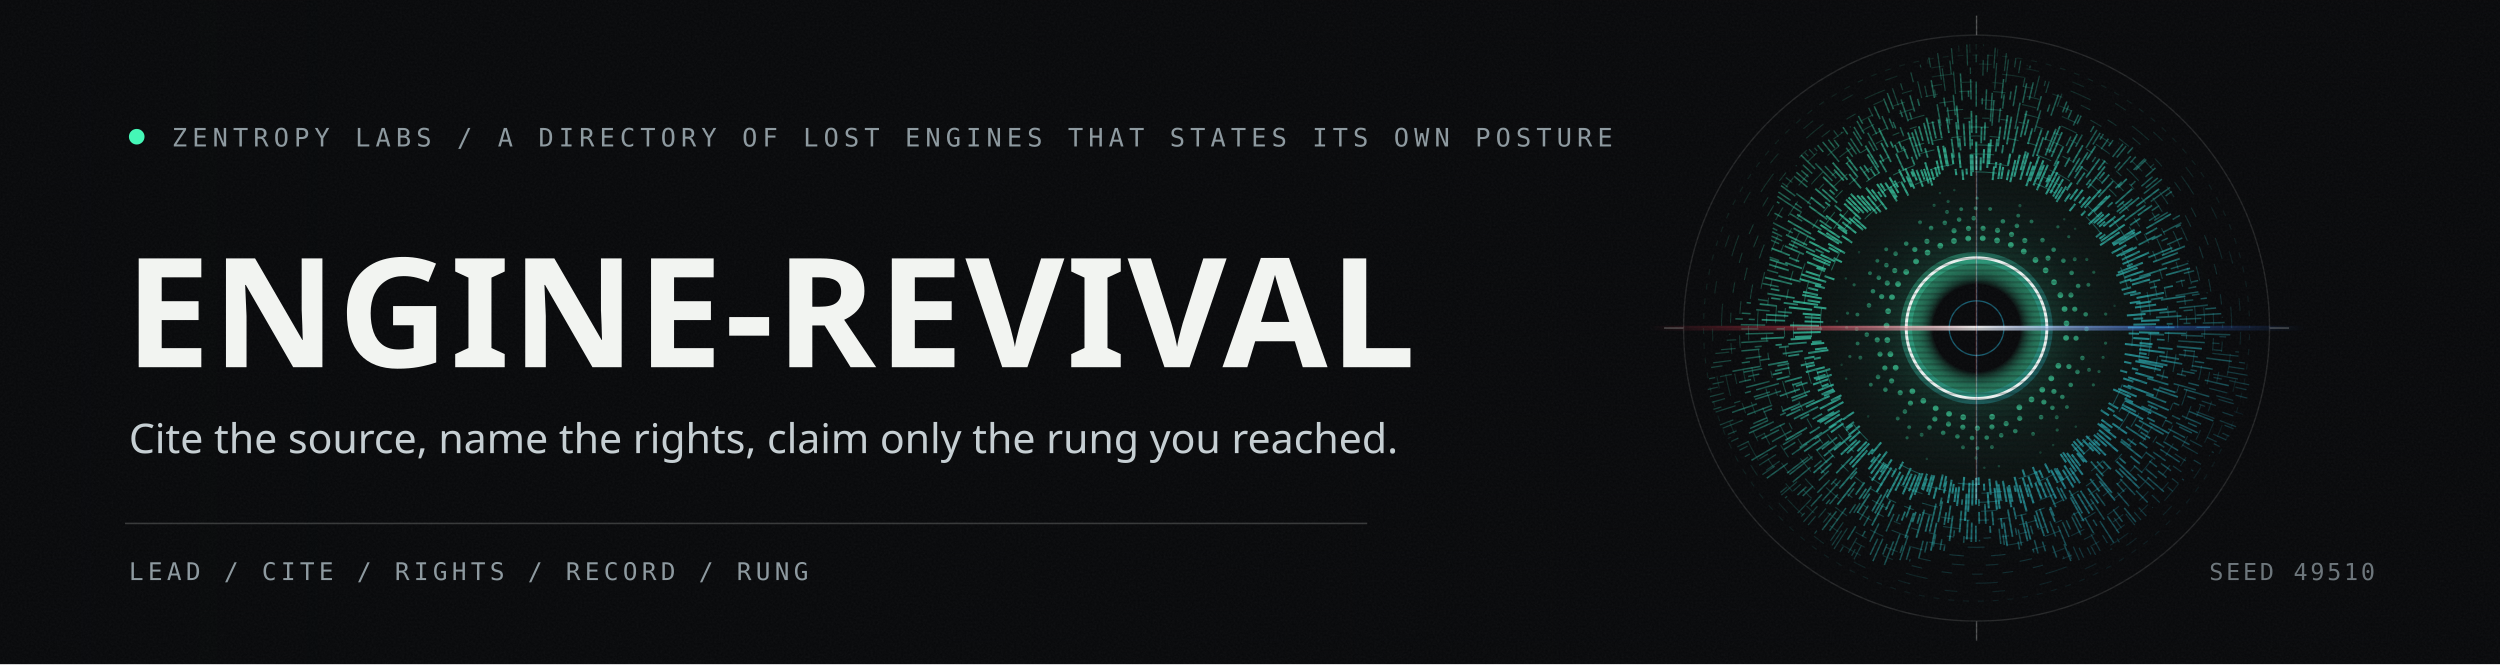
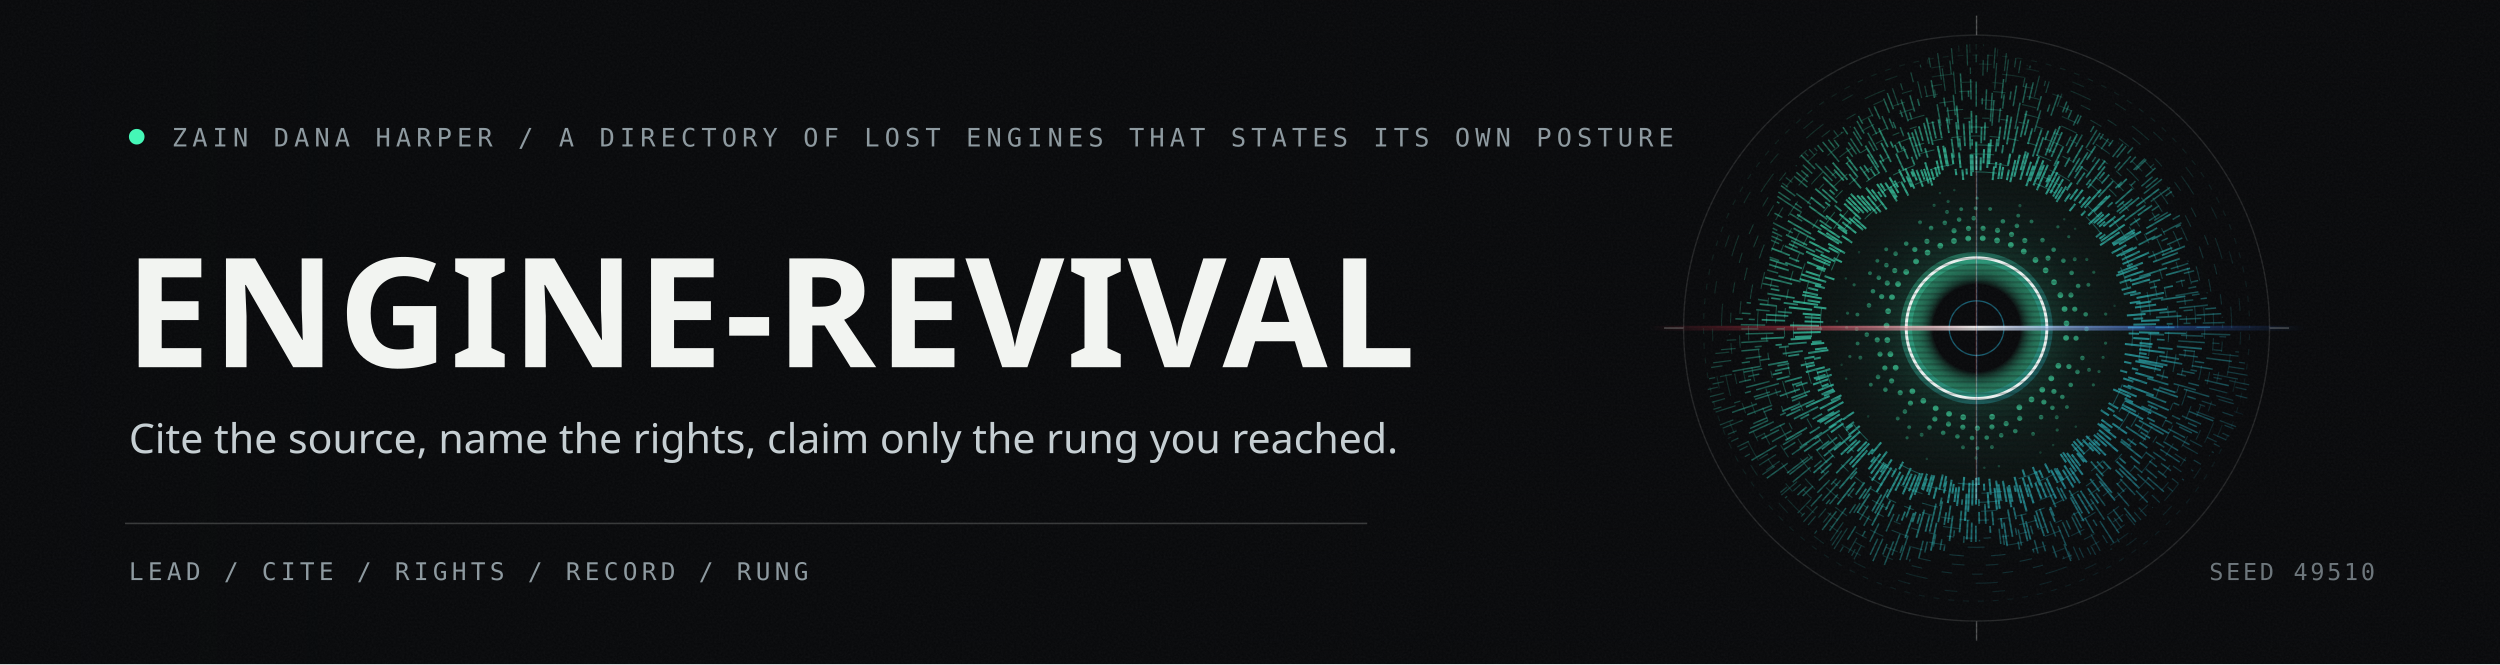
<svg xmlns="http://www.w3.org/2000/svg" viewBox="0 0 1280 340" width="1280" height="340" role="img" aria-label="engine-revival: Cite the source, name the rights, claim only the rung you reached.">
  <defs>
    <radialGradient id="halo">
      <stop offset="0" stop-color="#45F7B7" stop-opacity="0.34" />
      <stop offset="0.4" stop-color="#45F7B7" stop-opacity="0.08" />
      <stop offset="1" stop-color="#07080A" stop-opacity="0" />
    </radialGradient>
    <radialGradient id="core">
      <stop offset="0" stop-color="#FFFFFF" />
      <stop offset="0.36" stop-color="#FFFFFF" stop-opacity="0.92" />
      <stop offset="0.74" stop-color="#45F7B7" stop-opacity="0.6" />
      <stop offset="1" stop-color="#45F7B7" stop-opacity="0" />
    </radialGradient>
    <radialGradient id="pupil">
      <stop offset="0" stop-color="#07080A" />
      <stop offset="0.62" stop-color="#07080A" />
      <stop offset="1" stop-color="#45F7B7" stop-opacity="0.3" />
    </radialGradient>
    <linearGradient id="ray" x1="0" y1="0" x2="1" y2="1">
      <stop offset="0" stop-color="#45F7B7" />
      <stop offset="1" stop-color="#229EBF" />
    </linearGradient>
    <linearGradient id="flare" x1="0" y1="0" x2="1" y2="0">
      <stop offset="0" stop-color="#FF3B57" stop-opacity="0" />
      <stop offset="0.22" stop-color="#FF3B57" stop-opacity="0.42" />
      <stop offset="0.5" stop-color="#FFFFFF" stop-opacity="0.9" />
      <stop offset="0.78" stop-color="#3B7BFF" stop-opacity="0.42" />
      <stop offset="1" stop-color="#3B7BFF" stop-opacity="0" />
    </linearGradient>
    <linearGradient id="veil" x1="0" y1="0" x2="1" y2="0">
      <stop offset="0" stop-color="#07080A" stop-opacity="0.96" />
      <stop offset="0.4" stop-color="#07080A" stop-opacity="0.86" />
      <stop offset="0.64" stop-color="#07080A" stop-opacity="0" />
    </linearGradient>
    <pattern id="scan" width="4" height="3" patternUnits="userSpaceOnUse">
      <rect width="4" height="1" fill="#07080A" />
    </pattern>
    <filter id="grain" x="0" y="0" width="100%" height="100%">
      <feTurbulence type="fractalNoise" baseFrequency="0.9" numOctaves="3" seed="1045" result="n" />
      <feColorMatrix in="n" type="saturate" values="0" />
    </filter>
  </defs>
  <rect width="1280" height="340" fill="#07080A" />
  <g>
    <circle cx="1012" cy="168" r="80" fill="none" stroke="url(#ray)" stroke-width="0.55" stroke-dasharray="11.33 20.19" stroke-dashoffset="33.6" opacity="0.38" />
    <circle cx="1012" cy="168" r="84.6" fill="none" stroke="url(#ray)" stroke-width="0.55" stroke-dasharray="10.52 17.92" stroke-dashoffset="22.3" opacity="0.37" />
    <circle cx="1012" cy="168" r="89.2" fill="none" stroke="url(#ray)" stroke-width="0.55" stroke-dasharray="12.04 29.47" stroke-dashoffset="39.27" opacity="0.36" />
    <circle cx="1012" cy="168" r="93.8" fill="none" stroke="url(#ray)" stroke-width="0.55" stroke-dasharray="8.24 22.34" stroke-dashoffset="16.08" opacity="0.35" />
    <circle cx="1012" cy="168" r="98.4" fill="none" stroke="url(#ray)" stroke-width="0.55" stroke-dasharray="5.27 4.49" stroke-dashoffset="7.89" opacity="0.33" />
    <circle cx="1012" cy="168" r="103" fill="none" stroke="url(#ray)" stroke-width="0.55" stroke-dasharray="9.22 29.86" stroke-dashoffset="25.66" opacity="0.32" />
    <circle cx="1012" cy="168" r="107.6" fill="none" stroke="url(#ray)" stroke-width="0.55" stroke-dasharray="3.73 5.68" stroke-dashoffset="17.06" opacity="0.3" />
    <circle cx="1012" cy="168" r="112.2" fill="none" stroke="url(#ray)" stroke-width="0.55" stroke-dasharray="8.76 11.3" stroke-dashoffset="8.45" opacity="0.27" />
    <circle cx="1012" cy="168" r="116.8" fill="none" stroke="url(#ray)" stroke-width="0.55" stroke-dasharray="7.46 13.87" stroke-dashoffset="23.33" opacity="0.25" />
    <circle cx="1012" cy="168" r="121.4" fill="none" stroke="url(#ray)" stroke-width="0.55" stroke-dasharray="6.48 10.96" stroke-dashoffset="29.8" opacity="0.23" />
    <circle cx="1012" cy="168" r="126" fill="none" stroke="url(#ray)" stroke-width="0.55" stroke-dasharray="5.43 10.23" stroke-dashoffset="24.46" opacity="0.2" />
    <circle cx="1012" cy="168" r="130.6" fill="none" stroke="url(#ray)" stroke-width="0.55" stroke-dasharray="11.36 24.84" stroke-dashoffset="22.96" opacity="0.17" />
    <circle cx="1012" cy="168" r="135.2" fill="none" stroke="url(#ray)" stroke-width="0.55" stroke-dasharray="6.49 17.99" stroke-dashoffset="22.54" opacity="0.14" />
    <circle cx="1012" cy="168" r="139.8" fill="none" stroke="url(#ray)" stroke-width="0.55" stroke-dasharray="3.01 4.59" stroke-dashoffset="4.5" opacity="0.11" />
    <path d="M1143.83 210.67L1148.37 212.14M1147.25 214.26L1147.47 214.33M886.29 223.74L884.57 224.5M987.22 32.61L986.84 30.52M1003.02 26.48L1002.82 23.39M1008.62 27.12L1008.51 22.59M1011.79 25.34L1011.79 22.54M1015.6 23.65L1015.63 22.63M1022.57 28.96L1022.88 24.94" stroke="url(#ray)" stroke-width="0.5" opacity="0.13" />
    <path d="M1136.29 172.36L1139.73 172.48M1132.69 175.64L1136.37 175.87M1133.29 179.09L1137.48 179.48M1144.43 180.11L1146.44 180.3M1132.73 180.91L1146.12 182.34M1146.35 185.5L1149.45 185.9M1141.22 187.72L1149.14 188.93M1140.38 190.37L1150.74 192.18M1133.15 191.61L1145.8 194.07M1133.31 193.22L1137.54 194.1M1141.35 194.9L1151.61 197.03M1144.52 198.23L1150.19 199.52M1131.1 198.8L1140.39 201.2M1144.6 202.29L1150.63 203.85M1134.78 202.57L1143.32 204.97M1135.85 204.44L1143.64 206.73M1127.25 205.3L1134.51 207.65M1125.9 206.96L1129.01 208.02M1137.85 211.04L1143.48 212.97M1124.47 210.75L1133.81 214.3M1136.47 215.31L1144.92 218.52M1138.98 217.74L1143.54 219.53M1137.87 221.81L1141.43 223.33M1133.18 222.26L1139.86 225.25M1130.09 223.95L1134.92 226.23M1133.43 227.16L1136.47 228.65M1121.22 225.35L1127.51 228.65M1132.41 231.23L1133.42 231.76M1131.25 233.25L1131.46 233.37M1117.23 227.75L1125.27 232.31M1123.16 235.5L1126.86 237.75M1113.51 232.4L1119.16 235.99M1121.84 240.45L1122.99 241.2M1112.51 238.52L1116.88 241.58M1117.24 245.17L1118.2 245.88M1112.08 244.99L1115.25 247.44M1109.75 249.28L1112.45 251.52M1101.7 253.41L1105.76 257.28M1102.03 259.74L1102.25 259.97M1094.98 259.88L1098.96 264.28M1092.77 262.24L1096.16 266.19M1088.44 263.16L1092.99 268.82M1091.32 273.27L1091.47 273.47M1082.46 265.29L1086.19 270.45M1083.9 275.78L1085.14 277.63M1076.5 273.99L1078.98 278.05M1080.71 280.89L1081.02 281.41M1070.5 273.38L1075.3 282.03M1070.77 279.93L1072.95 284.07M1068.71 280.29L1070.52 283.87M1064.47 280.44L1066.86 285.56M1061.52 279.84L1064.6 286.81M1059.01 282.14L1060.65 286.12M1056.38 284.9L1056.85 286.14M978.02 286.29L977.68 287.48M953.05 279.17L949.25 286.34M949.88 281.2L948.04 284.55M950.73 275.38L946.34 283.07M943.79 279.82L942.07 282.65M945.9 270.38L939 281.06M943 271.68L937.94 279.28M943.78 267.35L937.22 276.9M937.45 262.55L933.5 267.55M930.27 271.66L929.01 273.25M934.91 260.34L931.07 264.94M929.61 264.3L925.75 268.81M930.54 259.18L923.36 267.21M923.98 262.61L922.2 264.53M927.28 255.58L920.4 262.7M921.98 247.92L918.19 251.28M915.03 254.09L913.92 255.08M920.13 246.57L912.05 253.48M914.96 249.31L911.51 252.2M908.77 238.62L902.32 243.03M911.19 236.11L904.3 240.77M909.27 232.76L900.68 238.18M905.13 232.39L900.87 234.96M895.96 232.39L893.34 233.85M894.79 228.35L890.6 230.51M903.71 221.77L899.07 224.08M895.37 225.91L889.56 228.8M890.06 224.3L886.37 226.01M889.15 220.55L884.63 222.48M892.21 215.22L882.01 219.25M887.46 214.99L880.59 217.58M888.61 207.71L878.39 211M891.06 205.35L887.89 206.33M881.35 208.35L877.29 209.6M883.2 204.08L876.47 205.97M882.54 201.29L875.49 203.1M879.45 198.23L874.36 199.39M882.61 195.41L876.81 196.64M886.69 191.7L880.65 192.84M878.19 193.3L875.05 193.9M881.94 187.28L876.09 188.15M886.37 184.56L877.14 185.77M885.36 180.3L878.29 180.99M888.64 178.43L881.18 179.06M888.95 174.01L884.08 174.25M885.91 171.17L885.4 171.18M915.43 95.87L912.44 93.64M917.67 93.5L914.29 90.83M919.85 85.06L919.42 84.68M925.82 79.97L924.01 78.13M929.14 79.46L926.25 76.37M930.43 77.29L928.98 75.68M941.23 70.05L938.85 66.75M943.05 68.15L942.66 67.58M947.53 65.26L947.19 64.73M958.92 59.65L956.73 55.17M971.99 53.94L968.91 45.17M974.2 46.18L973.08 42.59M979.63 42.11L978.33 37.04M983.9 50.21L981.86 41.66M986.72 49.71L985.49 43.95M983.47 34.52L983.17 33.11M991.16 49.71L990.48 45.84M988.47 34.48L987.58 29.43M993.98 40.79L992.04 27.15M995.94 46.51L994.42 35.01M999.03 37.98L998.33 30.99M1001.24 48.13L1000.2 36.57M999.87 32.88L999.13 24.6M1007.38 33.61L1007.01 22.77M1008.88 37.89L1008.8 34.53M1011.8 31.89L1011.8 27.91M1015.23 38.72L1015.43 30.68M1017.47 36.91L1017.85 27.92M1020.87 34.99L1021.58 24.41M1021.28 45.98L1022.32 32.25M1026.27 36.42L1027.28 27.15M1026.9 42.21L1028.3 30.43M1031.45 34.46L1032.14 29.72M1033.54 37.44L1034.61 30.98M1035.87 44.33L1036.77 39.67M1037.94 33.58L1037.99 33.32M1039.22 34.97L1039.51 33.53M1041.53 49.54L1044.21 38.77M1046.62 43.94L1047.34 41.37M1047.45 47.6L1049.17 41.75M1053.22 54.7L1055.67 47.97M1100.88 85.8L1102.86 83.97M1137.54 162.51L1138.01 162.49" stroke="url(#ray)" stroke-width="0.64" opacity="0.27" />
    <path d="M1124.58 167.57L1131.58 167.54M1126.97 171.01L1141.91 171.4M1116.71 171.67L1128.12 172.07M1115.28 174.54L1128.88 175.4M1117.93 179.32L1123.77 179.95M1115.53 181.48L1125.28 182.76M1129.56 183.31L1142.67 185.02M1123.71 185.05L1128.57 185.79M1122.12 187.19L1132.86 189.06M1121.54 189.34L1124.81 189.98M1117 189.83L1123.64 191.21M1114.58 191.4L1119.23 192.46M1128.85 194.66L1141.13 197.46M1120.42 196.04L1125.86 197.44M1112.89 196.41L1124.28 199.61M1118.15 199.23L1131.18 203.07M1119.92 202.93L1124.28 204.34M1112.88 206.34L1115.79 207.45M1120.66 210.57L1133.22 215.49M1117.14 212.95L1126.95 217.14M1112.05 212.8L1116.27 214.69M1120.21 216.45L1124.77 218.49M1114.13 216.38L1125.24 221.65M1108.61 215.07L1112.2 216.82M1115.78 218.56L1122.22 221.7M1110.09 219.51L1118.75 224.05M1112.66 223.08L1121.05 227.67M1107.66 226.09L1115.21 230.67M1103.88 226.29L1108.14 229M1106.06 230.04L1115.99 236.59M1102.44 231.45L1108.76 235.89M1098.7 231.58L1103.45 235.06M1106.39 237.22L1111.57 241.01M1100.48 236.07L1104.36 239.06M1104.89 241.08L1109.23 244.49M1098.6 240.01L1104.34 244.78M1092.5 238.28L1096.86 242.08M1099.49 244.38L1107.91 251.74M1094.4 242.81L1102.99 250.6M1093.63 251.18L1099.59 257.26M1085.51 245.26L1093.22 253.37M1083.66 247.35L1087.65 251.77M1084.12 252.15L1090.07 259.1M1087.63 260.06L1093.62 267.36M1081.96 260.85L1086.72 267.18M1073.11 252.39L1077.88 258.97M1078.97 264.33L1084.98 272.99M1070.3 255.39L1077.43 266.08M1075.15 266.8L1082.21 277.84M1071.7 266.09L1073.63 269.26M1067.43 265.08L1071.96 273.01M1061.64 262.54L1065.76 270.39M1060.71 264.44L1065.48 273.89M1057.92 266.41L1060.09 271.06M1055.94 267.24L1059.35 274.94M1053.73 269.33L1057.95 279.56M1056.81 278.63L1060.3 287.24M1049.55 266.91L1052.49 274.67M1050.89 279.33L1053.04 285.49M1045.73 277.26L1047.29 282.3M1039.62 269.16L1040.82 273.55M1041.6 276.41L1043.5 283.36M1040.86 281.08L1041.32 282.88M1033.31 271.08L1035.04 279.4M1031.87 270.28L1032.57 273.91M1033.23 277.27L1034.02 281.35M1025.54 273.61L1026.23 279.01M1023.52 270.65L1024.4 278.51M1013.48 276.39L1013.49 277.2M1005.61 274.5L1005.4 277.91M1002.79 278.47L1002.78 278.54M1000.64 271.52L1000.31 274.56M995.69 279.3L995.28 282.1M994.23 276.05L993.32 281.55M991.11 273.59L989.87 279.83M986.79 277.28L985.5 282.87M984.67 276.79L982.38 285.88M978 280.12L976.05 286.55M976.92 274.22L972.76 286.8M974.21 279.11L972.87 283.05M972.8 273.31L968.71 284.3M969.5 277.18L964.81 289.22M972.46 263.4L970.98 266.97M966.19 278.51L963.96 283.89M969.68 263.13L965.7 272.09M964.02 275.85L958.92 287.32M961.38 275.84L957.52 284.06M962.03 267.97L957.35 277.33M954.99 271.88L953.54 274.52M957.18 264.07L954.25 269.2M956.61 258.81L952.12 266.17M950.1 269.49L945.88 276.4M952.32 257.67L949.12 262.49M950.06 258.19L946.91 262.79M945.12 260.1L936.72 271.67M949.26 250.01L946.09 254.15M940.28 261.75L932.96 271.32M940.95 253.11L936.72 258.17M936.95 255.72L934.93 258.08M942.37 245.94L933.08 256.32M940.29 245.08L937.5 248.08M932.84 253.09L927.16 259.2M936.76 245.79L930.44 252.32M936.37 241.04L931.19 246.04M928.25 248.88L922.99 253.95M924.88 249.2L920.33 253.45M932.66 235.85L928.9 239.07M926.93 239.28L917.89 246.85M927.99 233.77L916.21 243M925.71 234.03L914.97 242.25M915.33 237.15L904.59 244.83M925.3 227.31L917.43 232.69M919.24 226.47L913.44 230.13M922.52 221.91L912.87 227.73M909.64 228.1L896.74 235.68M917.24 220.58L907.28 226.11M910.85 220.08L901.87 224.71M913.91 216.71L906.29 220.49M908.16 215.94L895.43 221.82M914.36 211.3L911.41 212.6M905.07 215.41L896.04 219.42M904.89 213.82L897.7 216.9M907.25 209.3L902.87 211.02M907.39 207.47L894.52 212.33M899.53 206.79L886.83 211.17M911.94 200.21L898.6 204.5M906.17 200.68L897.92 203.23M910.86 196.34L899.12 199.63M896.45 200.37L893.41 201.22M906.01 195.25L893.96 198.35M896.54 194.33L890.37 195.74M900.77 191.57L895.06 192.78M902.29 188.75L892.79 190.54M901.18 187.59L887.02 190.09M906.09 183.7L901.21 184.42M895.95 185.2L891.77 185.82M901.84 182.52L893.78 183.58M900.87 178.8L891.56 179.7M901.99 177.3L898.39 177.6M905.38 174.49L891.53 175.33M908.04 170.61L893.75 170.97M900.27 168.39L891.57 168.42M903.78 166.43L891.27 166.24M898.45 163.6L895.36 163.48M892.33 163.36L888.49 163.21M896.3 160.61L891.74 160.32M906.07 159.19L899.17 158.61M896.46 155.18L894.27 154.94M905.07 153.98L900.07 153.32M910.64 146.84L902.41 145.12M910.42 139.82L904.81 138.26M910.84 133.37L906.04 131.72M910.94 124.76L906.79 122.98M912.48 123.33L907.03 120.89M912.49 121.05L907.4 118.65M909.99 118.01L907.61 116.84M917.89 119.28L907.81 114.07M908.2 111.37L908.18 111.35M912.58 111.42L908.54 109.12M922.76 113.25L916.6 109.48M911.06 104.08L909.75 103.26M922.45 108.74L910.06 100.54M922.5 106.52L919.11 104.19M916.79 102.6L910.55 98.31M919.18 100.35L911.89 95.04M927.14 104.62L919.73 99.08M925.39 95.85L918.58 90.18M925.49 93.17L919.74 88.19M925.99 90.59L922.27 87.24M927.89 88.86L923.07 84.33M929.37 86.53L922.14 79.39M938.21 92.63L929.47 83.7M940.2 91.28L934.3 84.98M933.56 77.81L930.59 74.4M941.61 82.84L933.15 72.6M939.47 75.86L936.08 71.54M941.58 74.96L939.15 71.75M948.61 80.26L945.26 75.63M950.54 78.99L946.3 72.85M952.36 78.29L947.43 70.88M946.05 68.8L943.6 65.11M953.44 74.69L948.88 67.42M953.08 71.31L949.25 65.02M959.71 77.43L956.73 72.28M954.45 68.33L950.75 61.92M961.22 76.85L956.29 67.99M953.73 63.41L951.5 59.4M960.87 68.68L956.58 60.36M962.64 60.99L959.59 54.38M966.69 66.43L963.61 59.52M969.36 65.62L967.3 60.67M970.64 65.8L969.29 62.47M967.38 57.76L964.42 50.45M974.7 69.76L972.94 65.14M969.44 55.91L966.31 47.68M974.1 59.96L972.9 56.53M977.02 62.12L973.33 50.94M978.84 61.12L977.7 57.47M980.27 57.14L977.87 48.75M982.76 54.27L981.81 50.59M990.43 50.15L988.77 41.08M993.72 64.28L991.8 53.38M995.94 54.62L995.28 49.98M998.22 63.72L997.06 54.94M1001.12 58.95L1000.08 48.5M1004.6 51.46L1003.72 37.63M1007.93 49.55L1007.82 46.39M1009.19 50.92L1008.94 40.55M1011.84 54.68L1011.82 41.83M1014.86 53.44L1014.94 50.23M1016.69 55.71L1017.11 45.69M1019.06 62.19L1020.03 47.53M1019.88 64.38L1020.87 51.29M1023.43 62.68L1024.21 55.4M1024.76 50.39L1025.84 40.46M1025.32 55.59L1026.18 48.25M1029.03 51.07L1029.65 46.8M1030.75 54.36L1032.48 43.83M1031.67 66.07L1034.28 52.57M1035.61 52.6L1037.66 42.59M1038.97 51.09L1041.04 42.13M1043.1 56.57L1045.15 49.23M1041.59 67.48L1044.82 56.52M1048.28 57.2L1049.47 53.57M1050.08 59.21L1053.88 48.33M1056.01 57.55L1058.24 51.97M1057.62 57.65L1059.12 54.02M1058.86 60.71L1060.71 56.47M1061.55 64.25L1064.21 58.69M1057.88 74.78L1060.31 69.85M1063.39 63.59L1065.55 59.21M1062.7 75.22L1066.13 68.95M1070.36 67.58L1072.11 64.56M1067.99 75.8L1073.63 66.5M1071.54 73.96L1075.28 68.04M1075.12 71.46L1076.95 68.65M1071.24 82.89L1072.97 80.4M1075.81 76.32L1079.5 71.02M1079.62 74.94L1081.9 71.8M1084.67 73.33L1084.75 73.22M1081.63 80.35L1086.99 73.61M1083.74 80.63L1088.55 74.77M1082.81 86.1L1085.48 83.02M1089.26 78.64L1092.05 75.42M1084.33 87.39L1090.94 80.03M1090.72 83.28L1093.52 80.26M1092.38 87.03L1098.17 81.2M1093.49 87.05L1098.92 81.65M1090.99 94.95L1093.33 92.78M1098.46 90.59L1103.62 85.97M1096.39 95.39L1102.13 90.46M1098.6 96.23L1104.82 91.07M1097.62 99.17L1106.88 91.73M1101.17 103.15L1111.06 95.96M1108.79 100.32L1112.03 98.05M1101.66 107.85L1105.52 105.26M1100.3 112.94L1105.61 109.63M1102.94 112.88L1109.96 108.63M1112.38 112.33L1116.06 110.29M1107.6 118.87L1116.9 114.1M1114.02 116.42L1116.56 115.14M1106.69 123.43L1109.9 121.92M1109.61 125.21L1117.35 121.82M1118.45 128.12L1118.49 128.11M1120.14 133.81L1120.4 133.73M1111.42 137.62L1120.4 134.87M1118.09 140.02L1123.4 138.62M1114.04 144.52L1118.59 143.47M1121.87 144.45L1125.45 143.68M1120.47 147.58L1124.48 146.83M1113.85 151.37L1125.59 149.45M1122.28 151.12L1126.2 150.52M1129.86 149.96L1130.16 149.92M1114.38 154.64L1122.96 153.52M1126.69 153.04L1129.95 152.61M1115.68 157.67L1130.46 156.2M1117.98 159.09L1122.73 158.69M1129.08 158.16L1134.65 157.69M1124.55 161.35L1137.28 160.59M1115.83 163.46L1127.05 162.97M1118.02 165.62L1121.54 165.54M1127.81 165.4L1139.05 165.15" stroke="url(#ray)" stroke-width="0.78" opacity="0.41" />
    <path d="M1103.58 167.65L1113.37 167.61M1108.25 170.52L1119.18 170.81M1099.97 171.09L1108 171.37M1104.31 173.84L1108.28 174.09M1114.51 177.38L1127.39 178.55M1104.9 177.93L1112.4 178.73M1105.59 182.28L1115.65 183.82M1106.55 184.48L1117.32 186.35M1104.12 191.82L1110.03 193.35M1099.32 193.69L1110.23 196.9M1105.52 198.27L1113.88 200.98M1102.48 198.95L1115.09 203.26M1098.78 202L1109.11 206.04M1099.54 205.43L1110.44 210.08M1099.86 207.34L1104.74 209.52M1096.38 207.98L1109.46 214.17M1099.32 213.85L1103.25 215.91M1100.45 216.4L1110.44 221.86M1095.13 215.2L1107.78 222.38M1093.17 217.29L1099.79 221.31M1095.97 221.28L1100.85 224.37M1088.51 218.46L1098.73 225.2M1095.43 226.53L1099.47 229.36M1089.27 224.66L1093.76 227.96M1086.01 224.94L1091.07 228.83M1085.68 225.96L1096.81 234.72M1090.83 233.55L1095.62 237.53M1085.14 234.4L1088.39 237.36M1083.65 236.22L1094.02 246.09M1085.09 239.91L1095.35 250.01M1083.11 240.47L1087 244.42M1076.95 236.26L1080.8 240.31M1073.68 236.3L1076.99 239.96M1070.51 236.27L1076.97 243.8M1073.22 242.52L1081.34 252.41M1074.88 246.27L1082.89 256.24M1070.18 245.22L1074.97 251.58M1068.98 249.97L1074.36 257.71M1065.21 251.25L1071.67 261.36M1063.67 252.9L1069.78 262.95M1059.42 251.05L1066.15 262.83M1060.11 254.66L1066.88 266.86M1054.93 249.76L1058.02 255.64M1053.04 249.26L1056.69 256.48M1046.96 246.95L1052.57 259.64M1049.71 259.56L1051.68 264.35M1049.43 260.42L1052.19 267.22M1044.34 260.56L1048.68 273M1042.45 261.56L1046.63 274.39M1041.58 263.83L1043.59 270.33M1037.23 266.85L1039.64 276.3M1034.9 263.5L1038.16 277.1M1030.98 259.77L1032.23 265.86M1028.01 260.89L1030.42 274.83M1025.99 267.5L1027.71 279.67M1024.47 265.27L1025.18 270.83M1019.98 261.82L1020.59 268.95M1018.87 269.37L1019.11 272.82M1016.27 258.02L1016.75 268.16M1013.19 255.52L1013.24 259.09M1013.28 262.11L1013.37 268.15M1011.65 269.15L1011.63 277.4M1009.56 267.52L1009.31 277.47M1007.48 266.24L1007.02 276.25M1004.7 255.57L1004.45 258.58M1004.21 261.42L1003.28 272.59M999.78 264.06L998.13 277.04M998.7 258.75L997.38 267.77M996.49 262.3L995.43 268.72M994.45 256.71L992.34 267.38M994.18 254.78L993.29 259.11M991.55 267.6L988.6 281.97M991.27 257.87L987.96 272.18M987.92 263.84L985.82 272.21M985.3 260.96L981.18 275.3M983.16 263.09L981.64 268.11M980.94 262.04L979.17 267.41M979.82 262.62L975.46 275.41M978.23 258.73L975.93 264.89M975.44 261.91L973.64 266.55M969.67 258.17L966.68 264.55M967.87 256.27L965.42 261.17M964.35 257.87L958.42 269.05M966.76 250.44L959.96 262.84M963.38 253.2L958.47 261.82M957.31 252.7L950.96 262.54M958.1 248.98L953.85 255.38M955.55 250.2L951.84 255.6M954.69 246.92L950.1 253.24M949.93 246.72L940.71 258.41M950.7 241.43L947.4 245.38M950.75 239.6L941.75 250.11M948.48 233.67L940.14 242.29M937.8 237.16L932.35 242.24M938.63 233.14L928.52 242.12M942.48 226.25L933.81 233.51M940.62 223.88L932.77 230.03M936.57 225.72L930.22 230.58M932.17 225.11L923.68 231.17M940.21 217.11L929.09 224.72M932.85 221.48L921.45 229.18M931.71 218.62L926.53 221.88M925.2 218.97L914.15 225.46M932.96 211.86L928.02 214.6M926.27 212.15L921.86 214.41M930.88 208.28L918.48 214.44M921.83 209.63L914.65 212.95M929.02 204.79L916.9 210.17M921.3 206.8L912.47 210.58M925.38 202.15L917.54 205.24M926.71 200.18L917.21 203.77M921.56 199.2L911.23 202.76M925.5 195.84L919.44 197.79M922.49 195.64L917.72 197.12M922.59 193.05L913.77 195.52M916.28 192.61L909.59 194.33M912.48 190.7L907.55 191.82M916.22 188.29L908.81 189.86M916.05 186.14L910.01 187.29M915.46 185.06L905.26 186.87M921.21 181.46L915.56 182.3M923.03 179.73L912.72 181.08M915.87 177.34L910.8 177.83M925.03 175.35L915.59 176.15M912.28 176.43L909.07 176.7M913.4 172.82L901.53 173.4M913.55 168.35L909.63 168.36M914 164.2L901.98 163.73M915.62 161.84L904.23 161.11M917.41 160.13L910.22 159.53M909.68 156.65L900.93 155.68M920.53 156L913.25 155.05M911.77 153.33L906.87 152.62M918.86 152.6L904.88 150.29M911.07 148.73L906.59 147.87M917.58 145.42L903.57 142.07M921.92 144.26L910.59 141.28M915.88 138.5L905.75 135.39M915.37 135.88L906.08 132.8M922.64 137.41L914.08 134.48M921.21 133.87L916.05 131.93M916.4 130.75L907.02 127.1M923.54 130.15L913.8 125.98M920.4 126.89L915.9 124.87M929.26 128.97L917.03 123.2M933.7 129.63L929.59 127.61M925.27 125.5L914.42 120.18M929.39 122.93L918.28 116.87M927.25 119.77L915.4 113.02M932.6 117.72L920.12 109.82M937.77 117.01L931.61 112.78M935.55 112.29L926.29 105.54M934.27 106.6L927.12 100.96M937.05 105.56L934.53 103.47M942.84 108.17L939.34 105.14M937.18 103.28L929.42 96.56M940.64 103.77L932.96 96.86M939.33 99.63L936.76 97.21M940.74 97.74L933.41 90.5M944.02 92.41L939.01 86.84M945.93 92.03L938.32 83.28M952.85 96.44L946.81 89.13M951.23 90.8L945.44 83.44M951.1 87.54L945.63 80.31M957.12 92.04L952.25 85.3M956.92 88.23L954.37 84.53M960.17 90.04L957.78 86.44M962.23 88.69L956.12 78.96M961.86 85.72L955.07 74.58M965.89 88.14L962.39 82.07M964.5 82.73L962.49 79.12M968.2 82.92L963.16 73.13M966.64 75.4L961.86 65.64M974.84 87.45L970.77 78.62M969.4 75.64L967.89 72.38M971.82 77.91L970.13 74.13M973.89 76.48L972.18 72.37M976.96 81.42L974.33 74.93M980.32 84.58L978.69 80.28M981.71 81.66L976.87 67.84M982.98 80.15L978.9 67.79M983.97 77.66L980.37 66.07M987.02 80.72L985.61 75.8M984.55 72.09L982.43 64.67M987.72 73.57L984.98 62.91M989.62 74.16L986.29 60.2M991.24 70.89L989.38 62.17M994.2 70.71L992.44 61.11M997.85 68.12L996.72 60.15M1000.46 80.72L999.19 71.06M1002.78 75.52L1001.49 62.61M1003.84 77.05L1003.28 70.81M1002.88 66.42L1001.77 54.06M1006.08 74.83L1005.35 63.2M1008.85 76.48L1008.35 61.9M1009.76 74.58L1009.68 71.27M1009.6 67.97L1009.33 56.73M1011.86 68.2L1011.84 59M1014.36 73.35L1014.57 65.03M1016.02 71.84L1016.4 62.7M1021.81 77.61L1022.5 71.17M1023.02 74.93L1024.22 64.8M1025.03 78.55L1025.65 74.26M1026.06 71.43L1027.88 58.94M1027.52 73.95L1029.86 59.75M1030.31 78.49L1033.13 64.75M1034.56 70.2L1037.68 56.7M1036.59 69.35L1038.64 61.12M1038.29 73.78L1040.55 65.7M1040.76 80.17L1045.33 66.21M1042.86 79.82L1046.21 70.26M1047.04 71.69L1048.8 66.84M1047.24 79.57L1052.64 66M1049.12 78.21L1054.74 64.61M1050.3 80.3L1055.79 67.73M1051.63 85.02L1056.44 74.94M1058.45 78.45L1063.52 68.68M1057.17 85.34L1059.74 80.64M1061.27 83.22L1066.4 74.39M1058.8 90.93L1064.86 80.95M1062.6 88.07L1068.98 77.99M1062.16 91.28L1066.24 85.03M1068.31 81.86L1072.88 74.87M1063.25 94.37L1067.42 88.37M1068.04 90.88L1075.02 81.27M1068.21 94.77L1070.47 91.83M1074.15 87.04L1077.83 82.24M1068.97 96.29L1077.78 85.2M1074.88 91.42L1077.54 88.18M1076.02 93.96L1079.95 89.41M1074.32 100.93L1081.92 92.75M1083.05 96.43L1086.31 93.14M1084.46 96.01L1088.93 91.57M1079.11 105.93L1081.66 103.57M1083.09 104.35L1091.73 96.61M1084.01 106.05L1087.52 103.02M1083.78 108.52L1091.74 101.92M1085.1 109.24L1095.24 101.08M1093.81 105.6L1105.45 96.72M1087.86 112.83L1098.44 105.14M1094.58 110.26L1101.86 105.17M1090.6 115.27L1095.79 111.79M1098.92 116.93L1111.52 109.53M1098.55 120L1104.45 116.73M1094.92 125.39L1103.6 120.93M1101.55 122.73L1106.87 120.04M1099.94 131.81L1112.27 126.74M1106.86 130.71L1118.65 126.08M1102.37 134.14L1115.09 129.38M1106.79 135.56L1116.04 132.4M1095.3 141.67L1109.57 137.15M1108.93 140.83L1121.29 137.37M1100.26 144.73L1106.01 143.21M1100.84 147.56L1104.38 146.74M1107.95 147.43L1112.53 146.45M1101.15 153.44L1107.6 152.39M1106.38 153.55L1118.9 151.64M1105.58 160.13L1113.99 159.43M1103.85 162.57L1116.92 161.8M1109.35 165.82L1112.4 165.75" stroke="url(#ray)" stroke-width="0.92" opacity="0.55" />
    <path d="M1089.47 167.7L1098.15 167.67M1095.16 170.18L1105.55 170.45M1089.85 170.73L1095.2 170.92M1092.21 173.08L1100.51 173.6M1095.46 175.63L1102.11 176.24M1087.93 176.12L1101.68 177.59M1095.23 178.84L1108.35 180.55M1095.25 180.7L1099.09 181.29M1087.83 181.22L1100.33 183.39M1095.07 184.19L1109.75 187.05M1093.29 184.9L1107.51 187.86M1087.55 185.23L1091.3 186.09M1095.72 187.1L1106.38 189.53M1091.53 188.57L1094.76 189.4M1093.29 190.89L1102.57 193.5M1085.53 189.64L1089.1 190.69M1089.61 193.12L1099.33 196.27M1087.09 193.68L1092.32 195.47M1089.34 197.39L1102.7 202.47M1087.1 197.42L1091.2 199.03M1084.48 198.99L1093.97 203.04M1081.94 199.32L1090.98 203.36M1087.79 203.9L1092.07 205.93M1088.22 205.14L1101.43 211.57M1086.53 207.13L1093.61 210.85M1086.27 208.64L1097.29 214.67M1079.6 206.38L1084.52 209.17M1079.15 208.78L1082.61 210.88M1082.02 212.42L1086.8 215.46M1075.62 209.96L1079.8 212.72M1081.5 216.76L1088.99 222.02M1075.92 214.88L1081.55 219M1075.59 216.93L1080.35 220.58M1074.02 216.79L1083.44 224.2M1074.64 220.08L1080.87 225.27M1073.63 221.8L1084.4 231.2M1072.06 222.52L1078.65 228.51M1071.93 225.06L1075.19 228.16M1068.09 223.19L1078.18 233.11M1069.53 226.63L1075.26 232.46M1066.27 225.04L1071.94 231M1063.27 224.77L1066.81 228.69M1061.61 225.88L1067.27 232.49M1060.77 227.37L1068.44 236.71M1063.39 231.97L1067.11 236.6M1060.71 232.65L1065.15 238.54M1058.26 231.89L1066.38 243.1M1056.19 231.56L1062.86 241.16M1054.99 232.44L1057.87 236.76M1059.75 239.58L1064.97 247.4M1056.93 238.29L1062.62 247.2M1056.12 240.49L1061.69 249.65M1052.99 239.78L1056.51 245.94M1051.88 239.84L1057.64 250.22M1050.07 240.51L1053.57 247.16M1046.99 237.29L1049.43 242.11M1047.9 244.94L1052.76 255.35M1044.15 240.62L1045.93 244.64M1042.19 241.3L1047.65 254.56M1040.8 239.11L1044.58 248.44M1042.03 247.11L1045.21 255.47M1038.5 243.85L1040.55 249.74M1035.54 240.33L1036.76 244.06M1038.05 248.04L1041.2 257.71M1035.68 244.69L1038.68 254.41M1033.97 248.48L1037.63 261.88M1031.43 244.13L1034.88 257.66M1031.34 248.64L1032.09 251.78M1028.62 248.37L1030.38 256.91M1027.76 249.12L1029.81 259.69M1025.47 246.15L1027.34 256.96M1023.25 247.96L1024.39 256.12M1022.01 246.08L1023.86 260.49M1021.18 249.75L1022.43 260.93M1018.56 245.12L1019.25 253.25M1017.69 252L1018.26 260.28M1015.77 247.65L1015.94 251.17M1013.04 244.38L1013.1 248.27M1011.74 244.67L1011.69 258.4M1010.09 245.87L1009.77 258.85M1008.36 247.15L1007.68 262M1006.91 252.74L1006.08 266.66M1005.65 244.16L1005.07 251.15M1003.09 249.17L1002 259.08M1001.63 249.48L1000.67 257.03M1000.31 247.76L999.58 252.73M999.23 245.62L997.27 257.57M996.54 246.13L995.26 252.58M996.46 243.65L995.24 249.63M994.7 242.99L992.92 250.69M991.6 249.21L990.03 255.45M990.37 243.31L987.45 253.45M989.21 243.16L986.61 251.72M986.59 244.95L984.58 251.03M986.64 242.54L983.9 250.6M984.35 242.28L980.23 253.35M983.07 242.32L977.77 255.92M980.9 243.02L977.39 251.5M978.82 242.6L974.16 253.06M978.37 239.64L974.28 248.35M974.4 243.21L970.41 251.21M973.02 241.51L966 254.75M974.44 236.44L972.29 240.36M970.98 239.88L968.52 244.2M968.44 239.42L960.84 251.88M968.61 235.2L961.92 245.57M965.78 237.45L962.9 241.78M964.74 236.82L958.35 246.12M966.13 231.17L957.92 242.48M962.76 232.36L956.67 240.32M960 233.95L957.9 236.62M963.18 226.48L958.16 232.49M959.03 229.92L956.46 232.92M956.07 230.6L948.33 239.26M957.08 227.04L946.99 237.88M955.8 226.11L950.98 231.08M952.39 225.56L945.71 232.02M950.63 225.21L942.52 232.76M952.32 220.99L946.83 225.86M947.62 223.05L939.01 230.42M952.21 218.1L946.43 222.94M948.57 217.66L945.2 220.3M949.2 216.06L945.17 219.14M943.88 216.73L937.43 221.34M949.22 210.95L943.61 214.79M943.33 214.4L936.35 219.11M941.98 212.14L934.17 217.06M941.93 210.22L931.63 216.42M939.07 210.83L930.45 215.89M943.85 205.82L935.71 210.34M942.45 203.81L931.75 209.32M942.83 202.35L937.41 205.04M936.78 202.73L924.64 208.33M939.51 200.14L933.83 202.66M938.86 199.29L932.62 201.95M938.85 196.84L930.71 200.05M936.2 196.6L932.92 197.84M935.98 194.22L928.27 196.88M937.85 191.87L929.62 194.52M934.66 191.89L928.66 193.74M937.14 188.97L930.31 190.89M934.25 187.99L924.59 190.48M929.24 186.87L924.77 187.89M928.9 185.61L922.01 187.07M932.23 183.09L928.73 183.75M929.04 182.66L923.78 183.59M936.13 179.25L925.78 180.78M935.47 178.09L929.28 178.9M934.01 175.58L927.2 176.24M932.63 174.71L927.78 175.12M927.3 173.15L916.8 173.79M927.7 172.12L919.02 172.54M932.23 170.01L918.26 170.36M932.9 168.28L920.08 168.32M931.33 166.83L916.53 166.61M933.52 164.96L923.94 164.59M932.03 162.89L924.04 162.38M932.12 161.36L922.98 160.6M927.82 158.66L915.9 157.34M935.11 157.92L928.66 157.07M930.86 156.13L918.03 154.25M931.95 154.77L925.48 153.7M932.75 152.87L922.74 150.96M930.81 151.05L923.18 149.45M930.89 148.61L925.82 147.39M934.34 147.54L929.21 146.18M932.48 145.94L921.4 142.86M935.01 144.37L922.35 140.48M931.77 141.34L924.53 138.93M939.22 143.08L934.17 141.35M934.37 138.82L930.05 137.19M934.81 137.93L925.24 134.2M936.97 135.89L928.2 132.14M937.38 134.51L924.74 128.84M939.41 133.75L932.14 130.32M943.06 134.22L938.78 132.12M936.78 129.06L926.31 123.64M941.41 129.49L936.29 126.69M944.65 129.67L936.06 124.78M941.53 124.77L930.73 118.14M943.08 124.36L935.1 119.31M941.94 121.64L932.09 115.12M948.34 124.27L943.03 120.62M945.69 119.67L941.06 116.3M945.69 118.47L934.98 110.47M950.38 119.33L943.3 113.74M947.94 114.63L941.9 109.61M953.9 117.74L946.77 111.57M955.51 117.16L948.85 111.16M952.68 112.19L944.25 104.26M952.12 108.95L945.2 102.13M954.28 109.05L946.46 101.05M956.49 108.68L947.6 99.19M957.91 107.85L950.85 100M960.96 109.32L952.98 100.14M962.95 108.66L956.12 100.39M960.8 102.95L955.39 96.08M966.01 107.23L958.26 96.99M963.43 100.78L961.56 98.19M965.61 100.82L961.04 94.2M965.21 97.61L962.69 93.83M971.24 103.05L965.23 93.47M971.22 101.07L967.85 95.54M972.06 98.82L967.4 90.75M971.83 95.89L969.95 92.51M977.08 100.16L973.4 93.01M975.45 93.39L972.22 86.79M978.67 95.74L976.11 90.2M980.16 96.62L975.51 86.2M979.73 90.51L978.57 87.72M981.39 92.38L979.03 86.54M984.5 95.58L981.24 86.99M985.33 91.96L983.54 86.87M987.54 93.96L985.08 86.5M989.35 95L985.66 83.1M990.27 92.07L988.68 86.53M992.09 90.58L990.81 85.61M993.22 89.26L991.54 82.21M994.74 87.23L992.06 74.72M996.8 84.94L994.91 74.63M997.4 85.11L995.68 75.4M1000.12 84.13L999.28 78.22M1001.65 89.7L1001.23 86.51M1003.82 85.94L1003.03 78.07M1005.19 92.13L1004.71 86.83M1007.01 89.35L1006.82 86.33M1009.32 90.11L1008.94 79.03M1010.08 88.15L1009.87 79.12M1011.88 87.06L1011.86 72.45M1014.01 87.38L1014.18 80.61M1015.52 83.65L1015.83 76.38M1017.47 85.96L1018.31 73.34M1018.39 84.01L1019.35 71.38M1020.22 92.23L1020.98 85.21M1021.71 86.01L1022.08 82.9M1023.12 91.67L1024.32 83.43M1024.61 91.58L1025.62 85.45M1028.04 84.89L1029.25 78.63M1027.5 92.23L1028.59 86.89M1029.23 93.3L1031.87 81.89M1031.29 90.59L1034.13 79.22M1034.56 87.16L1037.24 77.56M1034.36 92.04L1038.46 78.13M1037.54 89.99L1039.89 82.81M1037.44 95.31L1041.13 84.77M1039.37 92.78L1043.96 80.15M1041.12 94.93L1046.24 82.06M1043.5 91.81L1046.57 84.38M1042.85 97.37L1048.54 84.34M1047.62 93.41L1049.44 89.6M1047.54 95.8L1054.08 82.5M1047.51 99.54L1053.42 88.15M1049.74 98.94L1054.53 90.16M1051.16 100.61L1056.33 91.72M1052.24 101.73L1055.86 95.77M1052.92 103.36L1057.89 95.52M1058.16 97.39L1060.77 93.4M1057.13 103.16L1059.89 99.19M1059.83 102.18L1063.76 96.76M1061.96 102.91L1066.39 97.14M1059.58 108.11L1062.53 104.4M1064.51 104.05L1067.09 100.91M1065.41 106.23L1070.23 100.65M1067.32 106.35L1075.77 96.93M1065.55 110.37L1067.7 108.05M1069.12 110.46L1078.98 100.52M1072.01 108.38L1080.41 100.03M1069.46 114.85L1076.23 108.6M1072 114.28L1077.07 109.75M1073.7 114.91L1080.11 109.4M1074.74 116.01L1077.8 113.47M1076.87 115.85L1083.1 110.84M1073.13 121.38L1076.12 119.09M1079.94 116.18L1087.83 110.16M1074.89 122.26L1077.94 120.05M1075.63 123.51L1087.88 114.94M1075.26 125.56L1085.24 118.87M1081.39 124.73L1092.95 117.52M1081.97 125.59L1093.1 118.85M1084.91 125.16L1096.18 118.54M1081.15 129.65L1088.67 125.48M1083.64 131.19L1092.09 126.85M1085.72 130.73L1094.04 126.52M1086.41 132.98L1095.59 128.66M1086.74 135.24L1100.3 129.29M1088.97 136.32L1091.92 135.11M1084.31 139.58L1097.16 134.53M1083.51 141.21L1094.45 137.11M1087.76 142.07L1097.48 138.75M1085.25 144.84L1091.25 142.95M1090.52 144L1101.19 140.74M1091.56 145.7L1100.8 143.11M1086.26 148.42L1091.12 147.14M1087.31 150.67L1093.77 149.18M1090.65 151.14L1096.04 149.99M1093.9 152.58L1107.95 149.94M1090.43 155.19L1095.89 154.3M1093.76 155.49L1101.46 154.31M1093.11 157.42L1103.95 156M1096.41 159.59L1109.48 158.29M1088.95 161.53L1098.54 160.73M1092.33 163.25L1097.3 162.96M1096.37 164.31L1105.66 163.91M1092.28 166.2L1103.92 165.94" stroke="url(#ray)" stroke-width="1.06" opacity="0.69" />
    <g fill="#45F7B7">
      <circle cx="1053.88" cy="187.26" r="1.49" opacity="0.57" />
      <circle cx="1050.25" cy="193.73" r="1.49" opacity="0.57" />
      <circle cx="1045.63" cy="199.54" r="1.49" opacity="0.57" />
      <circle cx="1040.13" cy="204.52" r="1.49" opacity="0.57" />
      <circle cx="1033.91" cy="208.56" r="1.49" opacity="0.57" />
      <circle cx="1019.94" cy="213.41" r="1.49" opacity="0.57" />
      <circle cx="1005.15" cy="213.59" r="1.49" opacity="0.57" />
      <circle cx="997.92" cy="211.9" r="1.49" opacity="0.57" />
      <circle cx="991.07" cy="209.07" r="1.49" opacity="0.57" />
      <circle cx="984.75" cy="205.18" r="1.49" opacity="0.57" />
      <circle cx="979.14" cy="200.33" r="1.49" opacity="0.57" />
      <circle cx="970.59" cy="188.26" r="1.49" opacity="0.57" />
      <circle cx="967.88" cy="181.35" r="1.49" opacity="0.57" />
      <circle cx="966.31" cy="174.1" r="1.49" opacity="0.57" />
      <circle cx="965.92" cy="166.69" r="1.49" opacity="0.57" />
      <circle cx="966.72" cy="159.32" r="1.49" opacity="0.57" />
      <circle cx="968.7" cy="152.17" r="1.49" opacity="0.57" />
      <circle cx="971.8" cy="145.43" r="1.49" opacity="0.57" />
      <circle cx="975.95" cy="139.27" r="1.49" opacity="0.57" />
      <circle cx="981.02" cy="133.86" r="1.49" opacity="0.57" />
      <circle cx="986.9" cy="129.33" r="1.49" opacity="0.57" />
      <circle cx="993.43" cy="125.81" r="1.49" opacity="0.57" />
      <circle cx="1000.43" cy="123.37" r="1.49" opacity="0.57" />
      <circle cx="1007.74" cy="122.1" r="1.49" opacity="0.57" />
      <circle cx="1015.16" cy="122.01" r="1.49" opacity="0.57" />
      <circle cx="1022.5" cy="123.11" r="1.49" opacity="0.57" />
      <circle cx="1029.56" cy="125.38" r="1.49" opacity="0.57" />
      <circle cx="1036.17" cy="128.75" r="1.49" opacity="0.57" />
      <circle cx="1042.16" cy="133.13" r="1.49" opacity="0.57" />
      <circle cx="1047.36" cy="138.42" r="1.49" opacity="0.57" />
      <circle cx="1051.65" cy="144.48" r="1.49" opacity="0.57" />
      <circle cx="1054.91" cy="151.14" r="1.49" opacity="0.57" />
      <circle cx="1057.06" cy="158.24" r="1.49" opacity="0.57" />
      <circle cx="1058.04" cy="165.59" r="1.49" opacity="0.57" />
      <circle cx="1057.83" cy="173.01" r="1.49" opacity="0.57" />
      <circle cx="1051.61" cy="200.44" r="1.34" opacity="0.51" />
      <circle cx="1046.47" cy="205.86" r="1.34" opacity="0.51" />
      <circle cx="1034.1" cy="214.18" r="1.34" opacity="0.51" />
      <circle cx="1027.14" cy="216.91" r="1.34" opacity="0.51" />
      <circle cx="1019.86" cy="218.59" r="1.34" opacity="0.51" />
      <circle cx="1012.41" cy="219.2" r="1.34" opacity="0.51" />
      <circle cx="1004.95" cy="218.71" r="1.34" opacity="0.51" />
      <circle cx="997.64" cy="217.14" r="1.34" opacity="0.51" />
      <circle cx="990.64" cy="214.53" r="1.34" opacity="0.51" />
      <circle cx="978.14" cy="206.4" r="1.34" opacity="0.51" />
      <circle cx="972.91" cy="201.06" r="1.34" opacity="0.51" />
      <circle cx="968.51" cy="195.02" r="1.34" opacity="0.51" />
      <circle cx="965.04" cy="188.4" r="1.34" opacity="0.51" />
      <circle cx="962.57" cy="181.34" r="1.34" opacity="0.51" />
      <circle cx="961.15" cy="174" r="1.34" opacity="0.51" />
      <circle cx="963.41" cy="151.85" r="1.34" opacity="0.51" />
      <circle cx="966.28" cy="144.95" r="1.34" opacity="0.51" />
      <circle cx="970.12" cy="138.54" r="1.34" opacity="0.51" />
      <circle cx="980.39" cy="127.73" r="1.34" opacity="0.51" />
      <circle cx="986.59" cy="123.55" r="1.34" opacity="0.51" />
      <circle cx="1000.47" cy="118.12" r="1.34" opacity="0.51" />
      <circle cx="1007.86" cy="116.97" r="1.34" opacity="0.51" />
      <circle cx="1015.33" cy="116.91" r="1.34" opacity="0.51" />
      <circle cx="1022.73" cy="117.94" r="1.34" opacity="0.51" />
      <circle cx="1029.91" cy="120.03" r="1.34" opacity="0.51" />
      <circle cx="1036.7" cy="123.15" r="1.34" opacity="0.51" />
      <circle cx="1048.58" cy="132.17" r="1.34" opacity="0.51" />
      <circle cx="1060.32" cy="151.08" r="1.34" opacity="0.51" />
      <circle cx="1062.27" cy="158.3" r="1.34" opacity="0.51" />
      <circle cx="1062.94" cy="173.19" r="1.34" opacity="0.51" />
      <circle cx="1059.28" cy="187.65" r="1.34" opacity="0.51" />
      <circle cx="1050.82" cy="208.78" r="1.18" opacity="0.44" />
      <circle cx="1045.04" cy="213.59" r="1.18" opacity="0.44" />
      <circle cx="1031.82" cy="220.7" r="1.18" opacity="0.44" />
      <circle cx="1024.62" cy="222.87" r="1.18" opacity="0.44" />
      <circle cx="1017.19" cy="224.06" r="1.18" opacity="0.44" />
      <circle cx="1009.67" cy="224.25" r="1.18" opacity="0.44" />
      <circle cx="1002.2" cy="223.44" r="1.18" opacity="0.44" />
      <circle cx="994.9" cy="221.64" r="1.18" opacity="0.44" />
      <circle cx="987.9" cy="218.88" r="1.18" opacity="0.44" />
      <circle cx="975.31" cy="210.71" r="1.18" opacity="0.44" />
      <circle cx="965.33" cy="199.5" r="1.18" opacity="0.44" />
      <circle cx="961.55" cy="192.99" r="1.18" opacity="0.44" />
      <circle cx="955.8" cy="171.32" r="1.18" opacity="0.44" />
      <circle cx="956.92" cy="156.35" r="1.18" opacity="0.44" />
      <circle cx="958.96" cy="149.11" r="1.18" opacity="0.44" />
      <circle cx="961.95" cy="142.21" r="1.18" opacity="0.44" />
      <circle cx="965.84" cy="135.77" r="1.18" opacity="0.44" />
      <circle cx="970.54" cy="129.91" r="1.18" opacity="0.44" />
      <circle cx="975.99" cy="124.72" r="1.18" opacity="0.44" />
      <circle cx="988.71" cy="116.75" r="1.18" opacity="0.44" />
      <circle cx="995.74" cy="114.1" r="1.18" opacity="0.44" />
      <circle cx="1003.07" cy="112.41" r="1.18" opacity="0.44" />
      <circle cx="1010.56" cy="111.72" r="1.18" opacity="0.44" />
      <circle cx="1025.48" cy="113.34" r="1.18" opacity="0.44" />
      <circle cx="1032.65" cy="115.62" r="1.18" opacity="0.44" />
      <circle cx="1045.75" cy="122.94" r="1.18" opacity="0.44" />
      <circle cx="1051.46" cy="127.84" r="1.18" opacity="0.44" />
      <circle cx="1056.46" cy="133.46" r="1.18" opacity="0.44" />
      <circle cx="1060.67" cy="139.69" r="1.18" opacity="0.44" />
      <circle cx="1064" cy="146.43" r="1.18" opacity="0.44" />
      <circle cx="1067.86" cy="160.94" r="1.18" opacity="0.44" />
      <circle cx="1068.3" cy="168.44" r="1.18" opacity="0.44" />
      <circle cx="1066.18" cy="183.3" r="1.18" opacity="0.44" />
      <circle cx="1063.66" cy="190.39" r="1.18" opacity="0.44" />
      <circle cx="1060.21" cy="197.07" r="1.18" opacity="0.44" />
      <circle cx="1055.91" cy="203.24" r="1.18" opacity="0.44" />
      <circle cx="1040.94" cy="222.15" r="1.01" opacity="0.36" />
      <circle cx="1019.86" cy="228.9" r="1.01" opacity="0.36" />
      <circle cx="1012.46" cy="229.4" r="1.01" opacity="0.36" />
      <circle cx="1005.05" cy="229.01" r="1.01" opacity="0.36" />
      <circle cx="983.87" cy="222.58" r="1.01" opacity="0.36" />
      <circle cx="977.5" cy="218.79" r="1.01" opacity="0.36" />
      <circle cx="971.63" cy="214.26" r="1.01" opacity="0.36" />
      <circle cx="957.85" cy="196.94" r="1.01" opacity="0.36" />
      <circle cx="952.5" cy="183.14" r="1.01" opacity="0.36" />
      <circle cx="951.1" cy="175.86" r="1.01" opacity="0.36" />
      <circle cx="950.6" cy="168.46" r="1.01" opacity="0.36" />
      <circle cx="950.99" cy="161.05" r="1.01" opacity="0.36" />
      <circle cx="957.42" cy="139.87" r="1.01" opacity="0.36" />
      <circle cx="961.21" cy="133.5" r="1.01" opacity="0.36" />
      <circle cx="965.74" cy="127.63" r="1.01" opacity="0.36" />
      <circle cx="983.06" cy="113.85" r="1.01" opacity="0.36" />
      <circle cx="996.86" cy="108.5" r="1.01" opacity="0.36" />
      <circle cx="1004.14" cy="107.1" r="1.01" opacity="0.36" />
      <circle cx="1011.54" cy="106.6" r="1.01" opacity="0.36" />
      <circle cx="1018.95" cy="106.99" r="1.01" opacity="0.36" />
      <circle cx="1033.34" cy="110.43" r="1.01" opacity="0.36" />
      <circle cx="1040.13" cy="113.42" r="1.01" opacity="0.36" />
      <circle cx="1062.27" cy="132.74" r="1.01" opacity="0.36" />
      <circle cx="1069.25" cy="145.8" r="1.01" opacity="0.36" />
      <circle cx="1069.57" cy="189.34" r="1.01" opacity="0.36" />
      <circle cx="1058.26" cy="208.37" r="1.01" opacity="0.36" />
      <circle cx="1053.06" cy="213.65" r="1.01" opacity="0.36" />
      <circle cx="1011.76" cy="234.5" r="0.83" opacity="0.29" />
      <circle cx="976.42" cy="224.18" r="0.83" opacity="0.29" />
      <circle cx="947.11" cy="182.56" r="0.83" opacity="0.29" />
      <circle cx="945.5" cy="167.76" r="0.83" opacity="0.29" />
      <circle cx="945.95" cy="160.32" r="0.83" opacity="0.29" />
      <circle cx="949.31" cy="145.81" r="0.83" opacity="0.29" />
      <circle cx="990.26" cy="105.15" r="0.83" opacity="0.29" />
      <circle cx="997.44" cy="103.11" r="0.83" opacity="0.29" />
      <circle cx="1012.24" cy="101.5" r="0.83" opacity="0.29" />
      <circle cx="1034.19" cy="105.31" r="0.83" opacity="0.29" />
      <circle cx="1053.65" cy="116.16" r="0.83" opacity="0.29" />
      <circle cx="1059.19" cy="121.15" r="0.83" opacity="0.29" />
      <circle cx="1068.43" cy="132.82" r="0.83" opacity="0.29" />
      <circle cx="1072.02" cy="139.36" r="0.83" opacity="0.29" />
      <circle cx="1078.11" cy="160.79" r="0.83" opacity="0.29" />
      <circle cx="1078.05" cy="175.68" r="0.83" opacity="0.29" />
      <circle cx="1076.78" cy="183.03" r="0.83" opacity="0.29" />
      <circle cx="1074.69" cy="190.19" r="0.83" opacity="0.29" />
      <circle cx="1071.81" cy="197.07" r="0.83" opacity="0.29" />
      <circle cx="1053.27" cy="220.14" r="0.83" opacity="0.29" />
      <circle cx="986.55" cy="234.93" r="0.64" opacity="0.2" />
      <circle cx="956.5" cy="213.23" r="0.64" opacity="0.2" />
      <circle cx="945.24" cy="193.87" r="0.64" opacity="0.2" />
      <circle cx="942.9" cy="186.75" r="0.64" opacity="0.2" />
      <circle cx="940.49" cy="164.48" r="0.64" opacity="0.2" />
      <circle cx="945.07" cy="142.55" r="0.64" opacity="0.2" />
      <circle cx="951.83" cy="129.19" r="0.64" opacity="0.2" />
      <circle cx="993.25" cy="98.9" r="0.64" opacity="0.2" />
      <circle cx="1000.58" cy="97.32" r="0.64" opacity="0.2" />
      <circle cx="1056.88" cy="112.21" r="0.64" opacity="0.2" />
      <circle cx="1062.47" cy="117.21" r="0.64" opacity="0.2" />
      <circle cx="1082.68" cy="156.58" r="0.64" opacity="0.2" />
      <circle cx="1062.79" cy="218.47" r="0.64" opacity="0.2" />
      <circle cx="1051.19" cy="227.93" r="0.64" opacity="0.2" />
      <circle cx="1044.71" cy="231.69" r="0.64" opacity="0.2" />
      <circle cx="1023.42" cy="238.68" r="0.64" opacity="0.2" />
      <circle cx="1015.97" cy="239.49" r="0.64" opacity="0.2" />
    </g>
    <circle cx="1012" cy="168" r="132" fill="url(#halo)" />
    <circle cx="1012" cy="168" r="36" fill="url(#pupil)" />
    <circle cx="1012" cy="168" r="36" fill="none" stroke="url(#ray)" stroke-width="6" opacity="0.32" />
    <circle cx="1012" cy="168" r="36" fill="none" stroke="#FFFFFF" stroke-width="1.5" opacity="0.9" />
    <circle cx="1012" cy="168" r="14" fill="none" stroke="#229EBF" stroke-width="0.7" opacity="0.55" />
    <rect x="844" y="166.8" width="336" height="2.4" fill="url(#flare)" />
    <rect x="1011.2" y="80" width="1.6" height="176" fill="url(#flare)" opacity="0.38" />
    <g stroke="#F2F4F1" stroke-width="0.7" opacity="0.32" fill="none">
      <circle cx="1012" cy="168" r="150" opacity="0.4" />
      <path d="M1162 168L1172 168" />
      <path d="M862 168L852 168" />
      <path d="M1012 318L1012 328" />
      <path d="M1012 18L1012 8" />
    </g>
  </g>
  <rect width="1280" height="340" fill="url(#scan)" opacity="0.22" />
  <rect width="1280" height="340" fill="url(#veil)" />
  <rect width="1280" height="340" filter="url(#grain)" opacity="0.05" />
  <circle cx="70" cy="70" r="4" fill="#45F7B7" />
-   <text x="88" y="75" font-family="Conso, ui-monospace, Cascadia Mono, Consolas, monospace" font-size="13" letter-spacing="2.6" fill="#8E9AA0">ZENTROPY LABS  /  A DIRECTORY OF LOST ENGINES THAT STATES ITS OWN POSTURE</text>
+   <text x="88" y="75" font-family="Conso, ui-monospace, Cascadia Mono, Consolas, monospace" font-size="13" letter-spacing="2.6" fill="#8E9AA0">ZAIN DANA HARPER  /  A DIRECTORY OF LOST ENGINES THAT STATES ITS OWN POSTURE</text>
  <text x="64" y="188" font-family="Hanken Grotesk, Segoe UI, ui-sans-serif, system-ui, sans-serif" font-size="78" font-weight="800" letter-spacing="1" fill="#F2F4F1">ENGINE-REVIVAL</text>
  <text x="66" y="232" font-family="Hanken Grotesk, Segoe UI, ui-sans-serif, system-ui, sans-serif" font-size="21" fill="#C6CFD3">Cite the source, name the rights, claim only the rung you reached.</text>
  <path d="M64 268H700" stroke="#F2F4F1" stroke-width="0.8" opacity="0.2" />
  <text x="66" y="297" font-family="Conso, ui-monospace, Cascadia Mono, Consolas, monospace" font-size="12.5" letter-spacing="2.2" fill="#8E9AA0">LEAD  /  CITE  /  RIGHTS  /  RECORD  /  RUNG</text>
  <text x="1216" y="297" font-family="Conso, ui-monospace, Cascadia Mono, Consolas, monospace" font-size="12" text-anchor="end" letter-spacing="1.4" fill="#8E9AA0" opacity="0.75">SEED 49510</text>
</svg>
